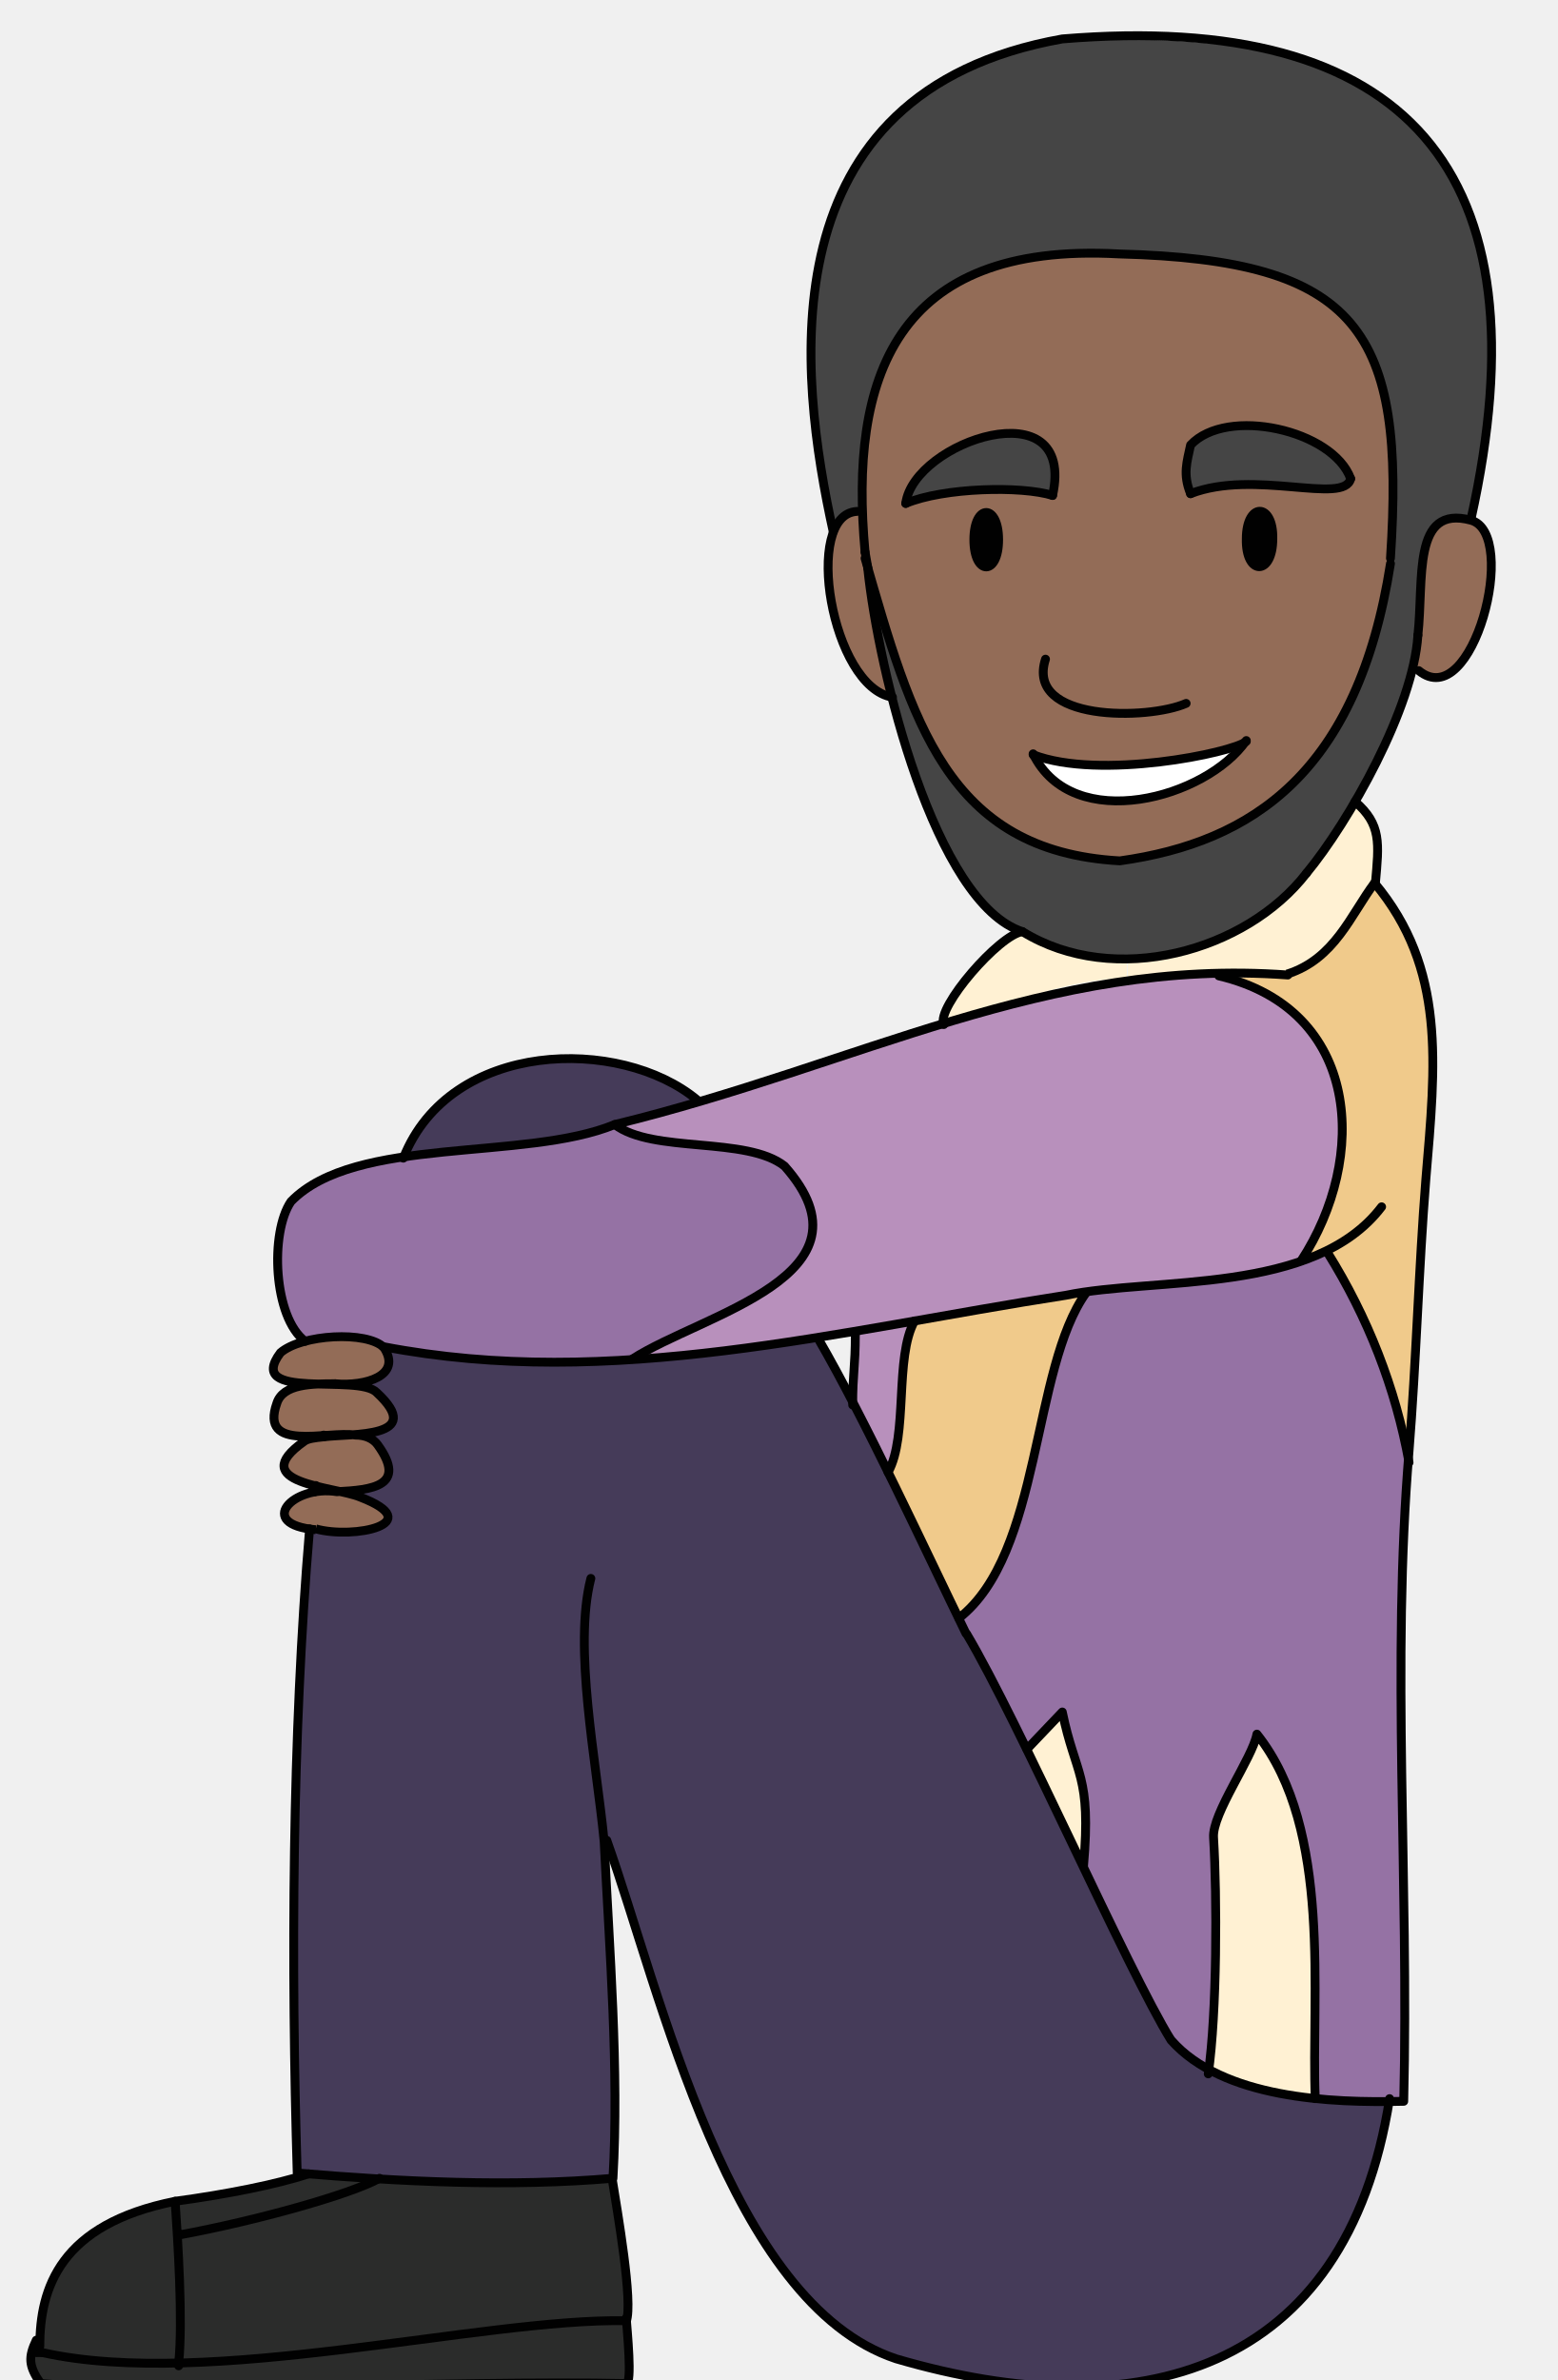
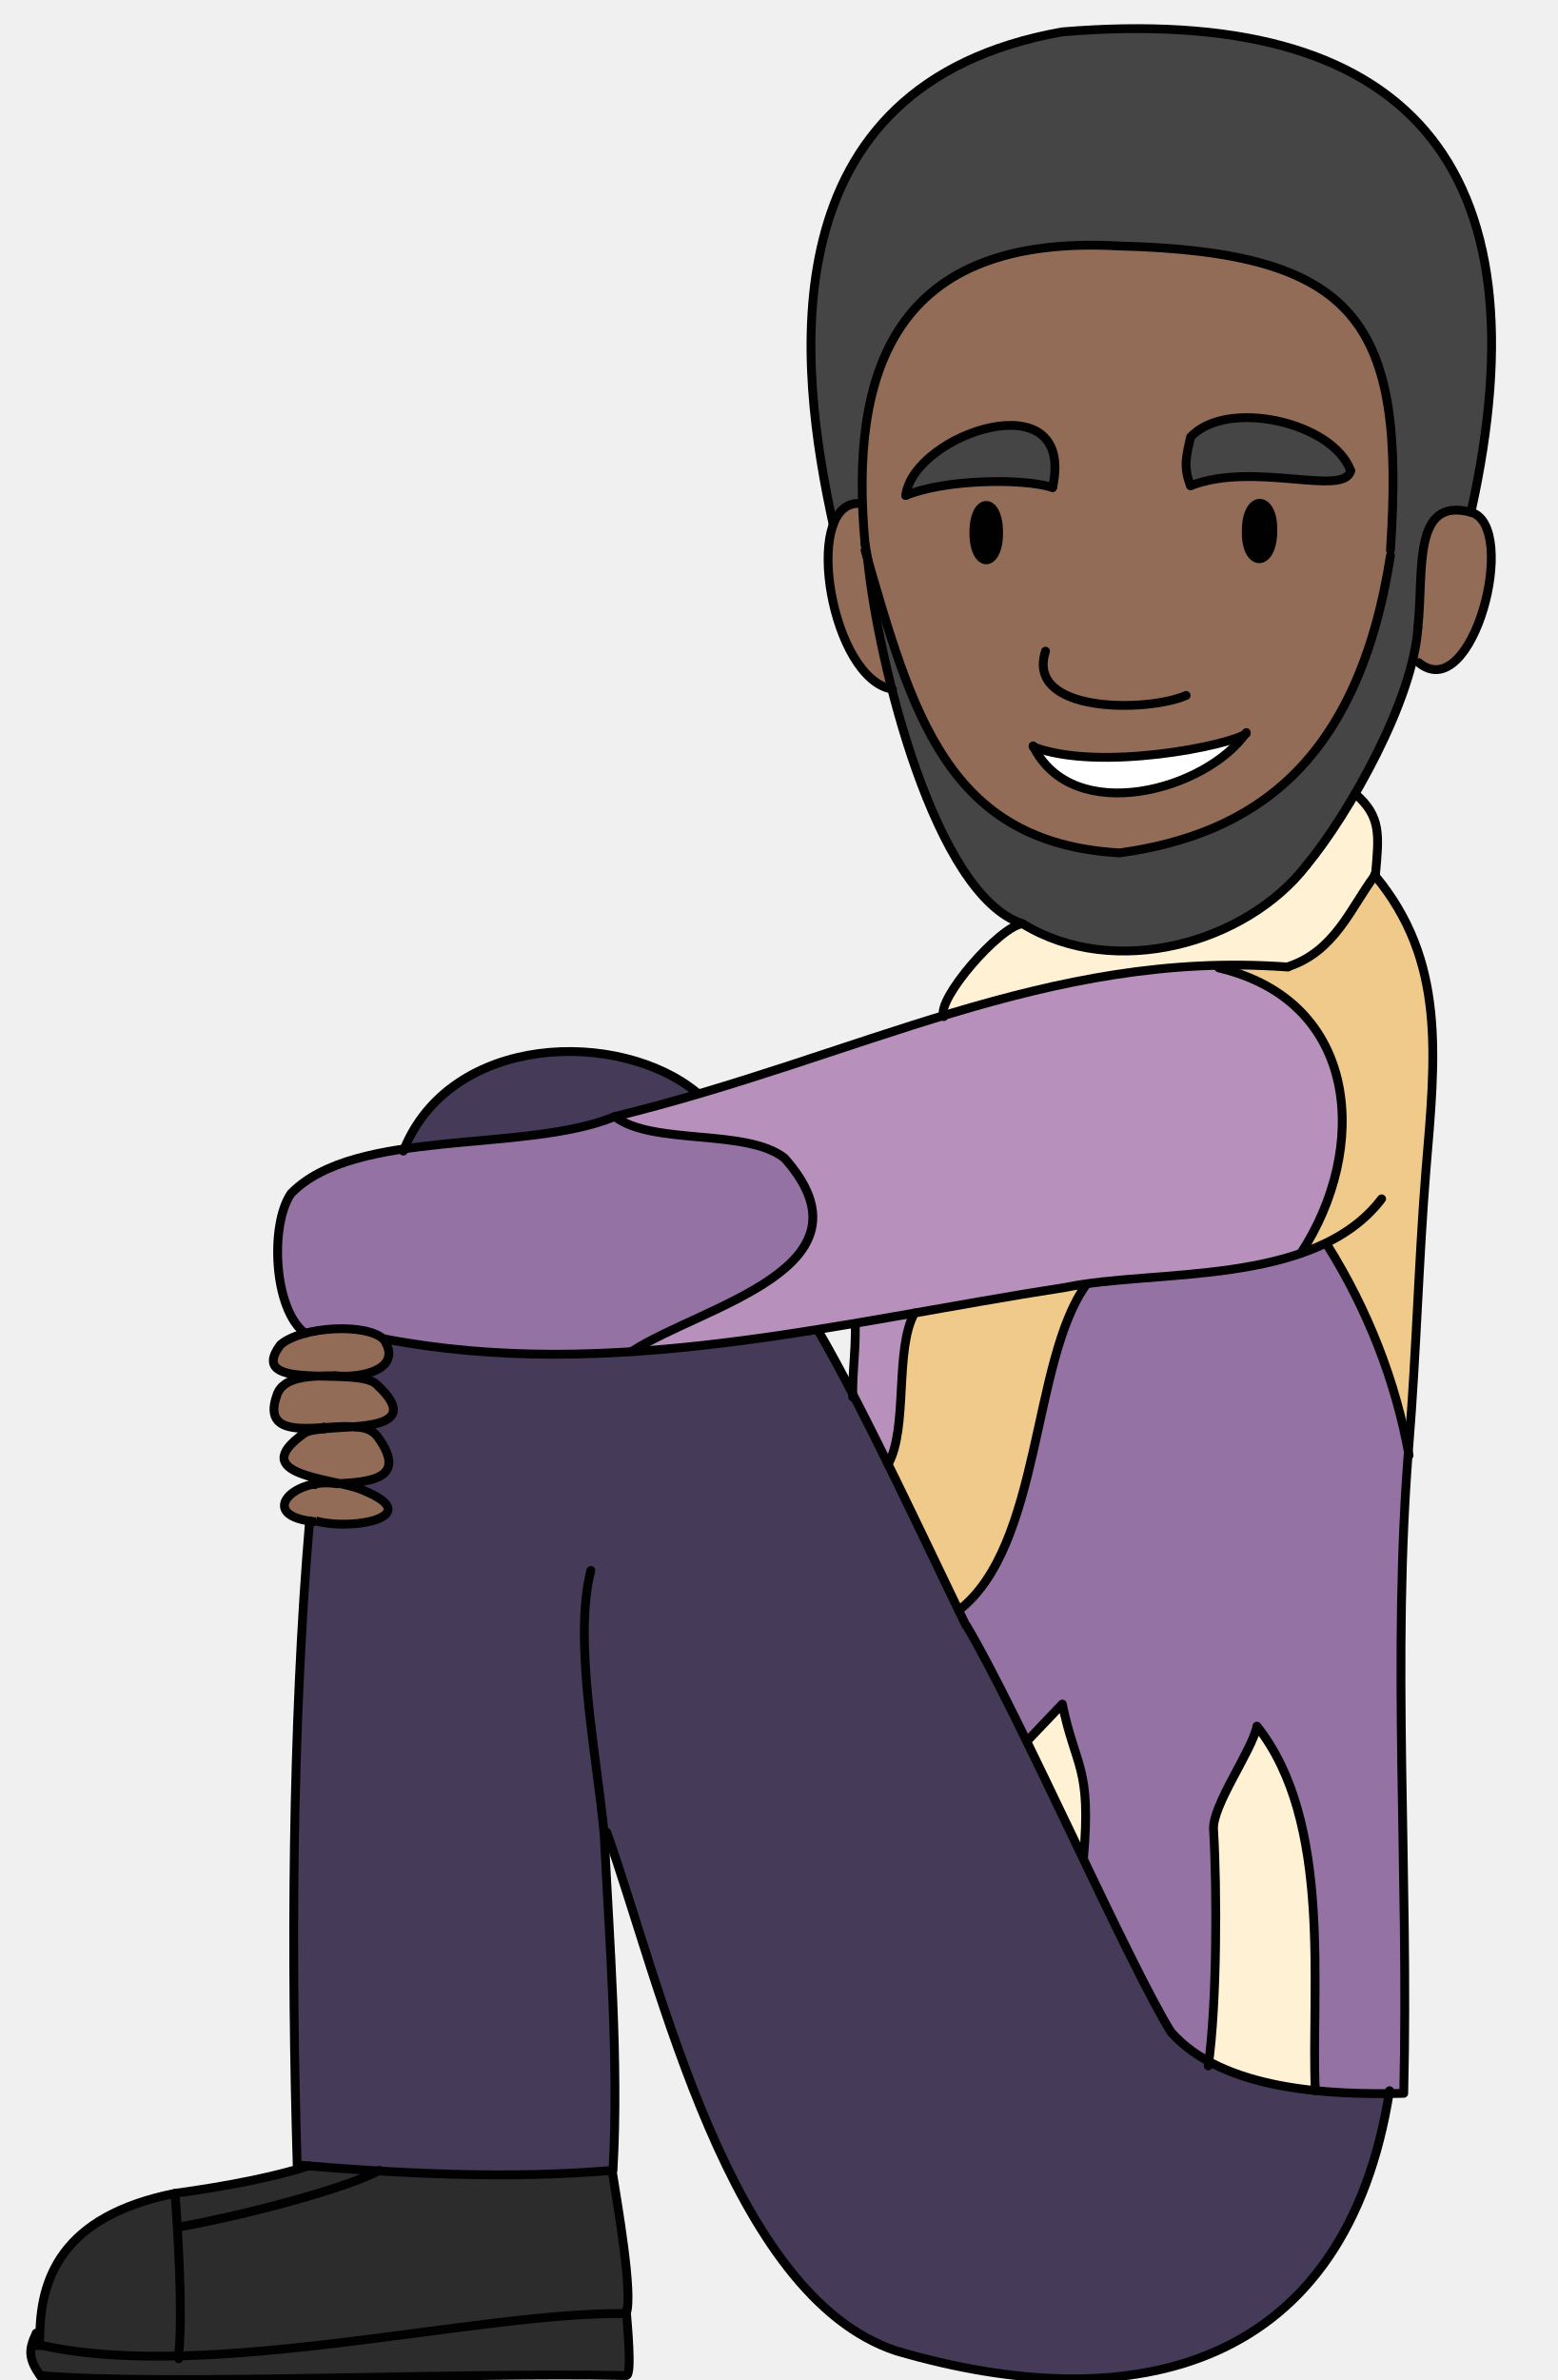
<svg xmlns="http://www.w3.org/2000/svg" id="Africa" width="176.1" height="269" viewBox="0 0 176.1 269">
  <defs>
    <style>.cls-1{stroke-linecap:round;stroke-linejoin:round;}.cls-1,.cls-2{fill:none;stroke:#010101;}.cls-2{stroke-miterlimit:10;}.cls-3{fill:#636668;}.cls-3,.cls-4,.cls-5,.cls-6,.cls-7,.cls-8,.cls-9,.cls-10,.cls-11,.cls-12,.cls-13,.cls-14{stroke-width:0px;}.cls-4{fill:#2b2c2b;}.cls-5{fill:#9572a4;}.cls-6{fill:#453b59;}.cls-7{fill:#454545;}.cls-8{fill:#cc9f81;}.cls-9{fill:#b890bc;}.cls-10{fill:#936c57;}.cls-11{fill:#fff;}.cls-12{fill:#fff1d3;}.cls-13{fill:#f0ca8b;}.cls-14{fill:#010101;}</style>
  </defs>
-   <path class="cls-7" d="m168.2,32.4c1.2,8.1-.2,18.4-1.8,26.4-9.2-3.1-1.9,16.2-13.2,31.8-6.9,14.4-22.9,22.8-37.6,14.7-9.9-3.3-16.3-29.5-17.5-41.1,5.2,18,9.5,32.1,28.5,33.1,15.1-2.1,26.9-10,30.6-33.6-.2-7.3,1.3-22.8-4.6-27.7-6.5-5.3-16.2-7.2-26.2-7.2-23.1-.9-29.6,10.8-28.9,29.1-1.7-.4-3.1.6-3.3,2.4-3.9-17.7-7.8-49.7,25.9-55.7,20.9-.7,44.3.5,48,28Z" />
-   <path class="cls-13" d="m150,141.4c-.9.4-1.8.8-2.8,1.1,7.6-11.6,6.8-28.3-9.3-32.2h0c10.3,1.2,13.4-3.4,17.6-10.5,8.1,9.7,6.9,20.4,5.8,33.5-.9,10.5-1.1,21.5-2,31.9-1.5-8.4-4.8-16.5-9.2-23.8Z" />
-   <path class="cls-5" d="m157.1,237.5c-2.4,0-5.3,0-8.4-.4-.6-11.5,2-30.4-6.6-41.1-.5,2.7-5.1,9-4.9,11.7.4,6.4.4,19.4-.5,26.1-7.4-4.4-7.2-10.3-14.2-23,.9-10.3-.8-10.1-2.4-17.4-1.6,1.7-2.4,2.5-4,4.2-3.3-7-5.5-10.6-7.6-14.8,9.3-7.2,8.2-28.1,14.4-36.8,7.2-.9,19.1-1.2,27.2-4.7,4.5,7.3,7.7,15.3,9.2,23.8-1.9,23.7.2,47.7-.5,72.3-.5,0-1,0-1.6,0Z" />
-   <path class="cls-6" d="m100.4,166.4c7.8,16.3,14.2,27.8,22,44.4,9.9,22.5,12.4,26.5,34.6,26.7-5,31-28.7,37-55.8,29.1-18.9-6.3-26.6-41.5-32.7-58.6h-.4c.6,12.3,1.7,26,1,38.2-11.6,1-23.9.4-35.7-.6-.7-23.5-.5-49.2,1.4-72.8,7.2,1.7,13.7-1.9,3.1-4.3,3.9-.2,8-.6,4.6-5.3-.5-.7-1.4-1-2.5-1.1,7.5,0,3.8-6.3-2.3-5.7h0c3.3.2,7.6-.9,5.5-4.2,16.6,3.3,32.3,1.4,49.1-1.1,2.1,3.6,5.6,10.5,7.9,15.2Z" />
-   <path class="cls-12" d="m153.2,90.6c3,2.6,2.7,4.7,2.3,9.2-7.1,14.2-14.2,9.7-28,10.8v-2c12.2-1.4,19.9-6.6,25.7-18Z" />
-   <path class="cls-9" d="m150.5,119.9c2.6,5.9.7,17.5-3.3,22.5-8.8,2.8-19,2.8-26.6,4-16.7,2.6-32.7,6.3-49.1,7.1,7.9-5.1,28.2-9.4,17.2-21.8-4.3-3.4-14.9-1.3-19.2-4.7h0c25.6-5.6,43.5-17.3,68.4-16.8h0c6.9,3,10,3.7,12.6,9.6Z" />
-   <path class="cls-7" d="m152.7,54.1c-.6,3-10.8-1-18.1,1.7-.9-2.2-.4-3.6,0-5.5,4.1-4.4,16.1-1.7,18.1,3.8Z" />
-   <path class="cls-12" d="m147.7,208c.3,8.6,1.3,22.1.9,29.1-4.3-.5-8.7-1.6-12-3.2.9-6.7.9-19.7.5-26.1-.2-2.7,4.4-9,4.9-11.7,1.6,1.5,5.6,10.4,5.7,12Z" />
-   <path class="cls-14" d="m142.4,57.7c2,0,2,6.5,0,6.4-2,0-2-6.5,0-6.4Z" />
-   <path class="cls-12" d="m127.4,108.6v2c-7,0-14,3.2-20.7,5.2-.9-1.9,6.3-10.2,8.9-10.5,4.2,2.2,7.9,3.3,11.8,3.3Z" />
-   <path class="cls-11" d="m140.9,83.7c-4.5,6.5-19.6,10.7-24.1,1.5,7.5,2.9,22.5-.2,24.1-1.5Z" />
-   <path class="cls-12" d="m122.4,201.4s.4,4.4,0,9.5c-2.1-4.4-4.3-9-6.4-13.2,1.6-1.7,2.4-2.5,4-4.2,0,2.2,1.9,5.7,2.4,7.9Z" />
-   <path class="cls-13" d="m120.5,146.4c.7-.1,1.4-.2,2.3-.3-6.2,8.6-5,29.5-14.4,36.8-1.9-4-5-10.4-8-16.5,2.3-4.1.7-13,3-17.1,5.6-1,10.8-1.8,17.1-2.9Z" />
-   <path class="cls-7" d="m112.2,49.1c4.1-.1,8.5.4,6.8,6.9-3.5-1.2-12.4-1-16.6.9.8-3.3,5.7-7.7,9.8-7.8Z" />
-   <path class="cls-14" d="m111.6,57.9c1.8,0,1.8,6.4,0,6.3-1.8,0-1.8-6.4,0-6.3Z" />
-   <path class="cls-9" d="m103.4,149.3c-2.3,4.1-.7,13-3,17.1-3.6-6.3-4.4-8.9-3.7-15.9,2.4-.4,4.6-.8,6.7-1.2Z" />
-   <path class="cls-5" d="m88.7,131.8c11,12.4-9.3,16.7-17.2,21.8-9.4,1-18.9.5-28.1-1.3-1.5-1.5-5.8-1.4-8.8-.7-3.6-2.7-4-12.3-1.6-15.8,7.4-7.6,26.3-4.5,36.6-8.7h0c4.3,3.3,14.9,1.3,19.2,4.7Z" />
-   <path class="cls-6" d="m78.8,124.4v.2c-10.9,3.2-21.3,5.6-33.2,6.4,5.3-13.4,24.5-13.8,33.2-6.6Z" />
-   <path class="cls-3" d="m36.6,162.2c1.2,0,2.5-.2,3.5,0-1.2.1-2.5.2-3.6.2v-.2Z" />
-   <path class="cls-8" d="m38.1,168.5c-.9,0-1.7,0-2.5.1,0-.2,0-.5.1-.7.8.2,1.6.4,2.4.6Z" />
-   <path class="cls-10" d="m166.3,58.8c-8-2-4.6,10.7-6.6,16.8,2.2,1,5,2,6.7-2.6,1.2-3.7,4.6-12.2,0-14.2Z" />
-   <path class="cls-10" d="m152.7,35.9c-6.5-5.3-16.2-7.2-26.2-7.2-23.1-.9-29.6,10.8-28.9,29.1-7.2-.8-3.7,20,3.3,21-1.2-5.5-2.3-11.6-2.8-14.6,5.2,18,9.5,32.1,28.5,33.1,15.1-2.1,26.9-10,30.6-33.6-.2-7.3,1.3-22.8-4.6-27.7Zm-50.3,20.9c.9-7,19.3-13.2,16.6-.9-3.5-1.2-12.4-1-16.6.9Zm9.2,7.3c-1.8,0-1.8-6.4,0-6.3,1.8,0,1.8,6.4,0,6.3Zm13.7,26.4c-4.5-.3-6.5-2.2-8.5-5.3,7.5,2.9,22.5-.2,24.1-1.5-3.2,4.1-9.3,7.2-15.6,6.8Zm17.1-26.5c-2,0-2-6.5,0-6.4,2,0,2,6.5,0,6.4Zm-7.7-8.3c-.9-2.2-.4-3.6,0-5.5,4.1-4.4,16.1-1.7,18.1,3.8-.6,3-10.8-1-18.1,1.7Z" />
-   <path class="cls-10" d="m43.9,153.9c0-4.4-9.6-3.1-12.2-1-2.6,3.4,1.5,3.4,5.5,3.5,2.8,0,6.4.1,6.7-2.5Z" />
-   <path class="cls-10" d="m42.6,157.3c-2.2-1.2-10.2-1.9-11.3,1.2-1.4,4,1.9,3.8,5.3,3.6,3.4-.2,11.5.4,5.9-4.9Z" />
-   <path class="cls-10" d="m34.4,162.9c-9.5,5.9,15.5,8.7,8.3.3-1.7-1.9-6.3-.9-8.3-.3Z" />
-   <path class="cls-10" d="m32.8,169.6c-3.7,6,19.4,3.7,7.9-.4-1.9-.8-6.4-1-7.9.4Z" />
-   <path class="cls-4" d="m70.8,262.2c.7-2.1-1-12.4-1.6-16.1-11.1.9-22.9.4-34.3-.5h0c-12.3,3.4-31.1,3.2-30.4,18.9h-.5c-.9,1.9-.9,2.9.5,4.9,13.9,1.2,47.1-.4,66.2,0,.6.2.1-5.8,0-7.2Z" />
-   <path class="cls-1" d="m115.6,105.3c-2.6.3-9.8,8.6-8.9,10.5" />
-   <path class="cls-1" d="m34.5,151.6c-3.6-2.7-4-12.3-1.6-15.8,7.3-7.5,26.4-4.5,36.6-8.7,27.5-6.7,48.9-18.9,76.1-16.9" />
-   <path class="cls-1" d="m156.2,136.4c-7.6,10-25.6,7.9-35.7,10-25.9,4-51.3,10.8-77.2,5.8" />
-   <path class="cls-1" d="m153.2,90.6c3,2.6,2.7,4.7,2.3,9.2" />
-   <path class="cls-1" d="m96.7,150.8c0,3.7-.3,4.4-.3,8" />
-   <path class="cls-1" d="m155.4,99.8c8.1,9.7,6.9,20.4,5.8,33.5-.8,10-1.1,20.8-1.9,30.7-2,24.1,0,48.4-.6,73.5-8.3.2-20.4-.3-26.3-6.9-4.9-7.9-17.2-36-23.1-45.9" />
-   <path class="cls-1" d="m92.5,151.3c5.3,9.1,12.4,24.5,16.7,33.3" />
-   <path class="cls-1" d="m35,172.8c-2,23.6-2.1,49.3-1.4,72.8,11.8,1,24.1,1.6,35.7.6.7-12.1-.4-25.9-1-38.1-.9-9.2-3.5-21.9-1.5-29.7" />
-   <path class="cls-1" d="m35.7,167.9c0,.2,0,.5-.1.7" />
-   <path class="cls-1" d="m36.6,162.2v.2" />
-   <path class="cls-1" d="m37.9,156.4h0" />
-   <path class="cls-1" d="m157.1,237.2c-4.9,31.2-28.5,37.4-55.8,29.4-18.9-6.3-26.6-41.5-32.7-58.6" />
-   <path class="cls-1" d="m45.6,130.9c5.3-13.4,24.5-13.8,33.2-6.6" />
-   <path class="cls-2" d="m35.7,172.8c4.3,1.2,12.8-.6,5-3.6-2.9-1.2-13.1-1.5-6.3-6.3.4-.3,1.2-.4,2.2-.5,3.2-.4,11.6.2,6-5-2.1-2.2-15,1-10.9-4.5,2.4-2.1,9.8-2.5,11.7-.6,2.1,3.2-2.1,4.4-5.5,4.1-2.6,0-5.9,0-6.6,2.2-2,5.6,5.7,3.1,8.9,3.6,1.1,0,2,.4,2.5,1.1,3.4,4.7-.7,5.1-4.6,5.3-5-.8-9.2,3.7-2.4,4.3" />
-   <path class="cls-2" d="m145.5,110.1c5.4-1.7,7.2-6.7,9.9-10.3" />
-   <path class="cls-1" d="m98.1,64.2c1.2,11.7,7.6,37.9,17.5,41.1,10.4,6.4,25.3,2.2,32.1-6.6" />
-   <path class="cls-1" d="m97.8,62.4s.1.6.3,1.7" />
-   <path class="cls-1" d="m102.4,56.9c4.3-1.8,13.1-2,16.6-.9" />
-   <path class="cls-1" d="m134.6,55.8c7.2-2.8,17.4,1.3,18.1-1.7" />
-   <path class="cls-1" d="m118.2,74.5c-2.3,7.1,11.6,6.9,15.9,5" />
-   <path class="cls-1" d="m160.3,71.8c.7-6.3-.7-14.8,6-13,5.5,1.5.2,22-5.9,17" />
-   <path class="cls-1" d="m97.8,62.4c-1.8-19.6,3.3-35.1,28.7-33.7,27.2.7,32.4,8.7,30.7,34.4" />
-   <path class="cls-1" d="m160.3,71.8c-.5,8.2-7.8,21.1-12.6,26.9" />
-   <path class="cls-1" d="m102.4,56.9c.9-7,19.3-13.2,16.6-.9" />
-   <path class="cls-1" d="m134.6,55.8c-.9-2.2-.4-3.6,0-5.5,4.1-4.4,16.1-1.7,18.1,3.8" />
-   <path class="cls-1" d="m112.9,61c0,4.1-2.8,4.1-2.8,0,0-4.1,2.8-4.1,2.8,0Z" />
-   <path class="cls-1" d="m143.9,60.9c0,4.2-3.1,4.2-3,0,0-4.2,3.1-4.1,3,0Z" />
-   <path class="cls-1" d="m94.2,60.1c-3.9-17.7-7.8-49.7,25.9-55.7,38.8-3.2,55,14.7,46.2,54.3" />
-   <path class="cls-1" d="m96.9,57.8c-6.2.3-2.9,19.9,4,21" />
-   <path class="cls-1" d="m157.2,63.7c-3.7,23.6-15.6,31.5-30.6,33.6-19.6-1.1-23.5-15.9-28.8-34.2" />
-   <path class="cls-1" d="m140.9,83.7c-4.5,6.5-19.6,10.7-24.1,1.5" />
-   <path class="cls-1" d="m116.8,85.3c7.5,2.9,22.5-.2,24.1-1.5" />
-   <path class="cls-1" d="m137.8,110.3c16.1,3.8,16.9,20.6,9.3,32.2t0,0" />
-   <path class="cls-1" d="m69.5,127.1c4.3,3.3,14.9,1.3,19.2,4.7,11,12.4-9.3,16.7-17.2,21.8" />
-   <path class="cls-1" d="m122.8,146.1c-6.2,8.6-5,29.5-14.4,36.8" />
-   <path class="cls-1" d="m103.4,149.3c-2.3,4.1-.7,13-3,17.1" />
-   <path class="cls-1" d="m148.7,237.2c-.5-11.5,2-30.4-6.6-41.2-.5,2.7-5.1,9-4.9,11.7.4,6.7.4,19.7-.6,26.7" />
-   <path class="cls-1" d="m116.1,197.7c1.6-1.7,2.4-2.5,4-4.2,1.5,7.3,3.3,7,2.4,17.4" />
-   <path class="cls-1" d="m150.1,141.6c4.5,7.2,7.7,15.3,9.2,23.7" />
-   <path class="cls-1" d="m20.2,267c0,0,0,.3,0,.4" />
-   <line class="cls-1" x1="20.1" y1="252.6" x2="20.3" y2="252.5" />
-   <line class="cls-1" x1="4.1" y1="265.9" x2="4.8" y2="265.9" />
-   <path class="cls-1" d="m69.2,246.2c.6,3.8,2.4,14,1.6,16.2" />
-   <path class="cls-1" d="m70.8,262.3c-16.4-.3-47.2,7.8-66,3.6" />
-   <path class="cls-1" d="m42.9,246.2c-3.2,1.8-13.9,4.8-22.6,6.4" />
-   <path class="cls-1" d="m4.5,265.2c0-6.6,2.3-13.8,15.3-16.4.3,4.4.9,13.5.4,18.3" />
-   <path class="cls-1" d="m34.9,245.7c-3.7,1.2-9.2,2.3-15.1,3.1" />
-   <path class="cls-1" d="m4.6,269.4c13.9,1.2,47.1-.4,66.2,0,.7,0,.1-6,0-7.4" />
-   <path class="cls-1" d="m4.1,264.5c-.9,1.9-.9,2.9.5,4.9" />
+   <path class="cls-7" d="m168.2,31.5c1.2,8.1-.2,18.4-1.8,26.4-9.2-3.1-1.9,16.2-13.2,31.8-6.9,14.4-22.9,22.8-37.6,14.7-9.9-3.3-16.3-29.5-17.5-41.1,5.2,18,9.5,32.1,28.5,33.1,15.1-2.1,26.9-10,30.6-33.6-.2-7.3,1.3-22.8-4.6-27.7-6.5-5.3-16.2-7.2-26.2-7.2-23.1-.9-29.6,10.8-28.9,29.1-1.7-.4-3.1.6-3.3,2.4-3.9-17.7-7.8-49.7,25.9-55.7,20.9-.7,44.3.5,48,28Z" />
+   <path class="cls-13" d="m150,140.5c-.9.4-1.8.8-2.8,1.1,7.6-11.6,6.8-28.3-9.3-32.2h0c10.3,1.2,13.4-3.4,17.6-10.5,8.1,9.7,6.9,20.4,5.8,33.5-.9,10.5-1.1,21.5-2,31.9-1.5-8.4-4.8-16.5-9.2-23.8Z" />
+   <path class="cls-5" d="m157.1,236.6c-2.4,0-5.3,0-8.4-.4-.6-11.5,2-30.4-6.6-41.1-.5,2.7-5.1,9-4.9,11.7.4,6.4.4,19.4-.5,26.1-7.4-4.4-7.2-10.3-14.2-23,.9-10.3-.8-10.1-2.4-17.4-1.6,1.7-2.4,2.5-4,4.2-3.3-7-5.5-10.6-7.6-14.8,9.3-7.2,8.2-28.1,14.4-36.8,7.2-.9,19.1-1.2,27.2-4.7,4.5,7.3,7.7,15.3,9.2,23.8-1.9,23.7.2,47.7-.5,72.3-.5,0-1,0-1.6,0Z" />
+   <path class="cls-6" d="m100.4,165.5c7.8,16.3,14.2,27.8,22,44.4,9.9,22.5,12.4,26.5,34.6,26.7-5,31-28.7,37-55.8,29.1-18.9-6.3-26.6-41.5-32.7-58.6h-.4c.6,12.3,1.7,26,1,38.2-11.6,1-23.9.4-35.7-.6-.7-23.5-.5-49.2,1.4-72.8,7.2,1.7,13.7-1.9,3.1-4.3,3.9-.2,8-.6,4.6-5.3-.5-.7-1.4-1-2.5-1.1,7.5,0,3.8-6.3-2.3-5.7h0c3.3.2,7.6-.9,5.5-4.2,16.6,3.3,32.3,1.4,49.1-1.1,2.1,3.6,5.6,10.5,7.9,15.2Z" />
+   <path class="cls-12" d="m153.2,89.7c3,2.6,2.7,4.7,2.3,9.2-7.1,14.2-14.2,9.7-28,10.8v-2c12.2-1.4,19.9-6.6,25.7-18Z" />
+   <path class="cls-9" d="m150.5,119.1c2.6,5.9.7,17.5-3.3,22.5-8.8,2.8-19,2.8-26.6,4-16.7,2.6-32.7,6.3-49.1,7.1,7.9-5.1,28.2-9.4,17.2-21.8-4.3-3.4-14.9-1.3-19.2-4.7h0c25.6-5.6,43.5-17.3,68.4-16.8h0c6.9,3,10,3.7,12.6,9.6Z" />
+   <path class="cls-7" d="m152.7,53.2c-.6,3-10.8-1-18.1,1.7-.9-2.2-.4-3.6,0-5.5,4.1-4.4,16.1-1.7,18.1,3.8Z" />
+   <path class="cls-12" d="m147.7,207.1c.3,8.6,1.3,22.1.9,29.1-4.3-.5-8.7-1.6-12-3.2.9-6.7.9-19.7.5-26.1-.2-2.7,4.4-9,4.9-11.7,1.6,1.5,5.6,10.4,5.7,12Z" />
+   <path class="cls-14" d="m142.4,56.8c2,0,2,6.5,0,6.4-2,0-2-6.5,0-6.4Z" />
+   <path class="cls-12" d="m127.4,107.8v2c-7,0-14,3.2-20.7,5.2-.9-1.9,6.3-10.2,8.9-10.5,4.2,2.2,7.9,3.3,11.8,3.3Z" />
+   <path class="cls-11" d="m140.9,82.8c-4.5,6.5-19.6,10.7-24.1,1.5,7.5,2.9,22.5-.2,24.1-1.5Z" />
+   <path class="cls-12" d="m122.4,200.5s.4,4.4,0,9.5c-2.1-4.4-4.3-9-6.4-13.2,1.6-1.7,2.4-2.5,4-4.2,0,2.2,1.9,5.7,2.4,7.9Z" />
+   <path class="cls-13" d="m120.5,145.6c.7-.1,1.4-.2,2.3-.3-6.2,8.6-5,29.5-14.4,36.8-1.9-4-5-10.4-8-16.5,2.3-4.1.7-13,3-17.1,5.6-1,10.8-1.8,17.1-2.9Z" />
+   <path class="cls-7" d="m112.2,48.2c4.1-.1,8.5.4,6.8,6.9-3.5-1.2-12.4-1-16.6.9.8-3.3,5.7-7.7,9.8-7.8Z" />
+   <path class="cls-14" d="m111.6,57c1.8,0,1.8,6.4,0,6.3-1.8,0-1.8-6.4,0-6.3Z" />
+   <path class="cls-9" d="m103.4,148.4c-2.3,4.1-.7,13-3,17.1-3.6-6.3-4.4-8.9-3.7-15.9,2.4-.4,4.6-.8,6.7-1.2Z" />
+   <path class="cls-5" d="m88.7,130.9c11,12.4-9.3,16.7-17.2,21.8-9.4,1-18.9.5-28.1-1.3-1.5-1.5-5.8-1.4-8.8-.7-3.6-2.7-4-12.3-1.6-15.8,7.4-7.6,26.3-4.5,36.6-8.7h0c4.3,3.3,14.9,1.3,19.2,4.7Z" />
+   <path class="cls-6" d="m78.8,123.5v.2c-10.9,3.2-21.3,5.6-33.2,6.4,5.3-13.4,24.5-13.8,33.2-6.6Z" />
+   <path class="cls-3" d="m36.6,161.3c1.2,0,2.5-.2,3.5,0-1.2.1-2.5.2-3.6.2v-.2Z" />
+   <path class="cls-8" d="m38.1,167.6c-.9,0-1.7,0-2.5.1,0-.2,0-.5.1-.7.8.2,1.6.4,2.4.6Z" />
+   <path class="cls-10" d="m166.3,57.9c-8-2-4.6,10.7-6.6,16.8,2.2,1,5,2,6.7-2.6,1.2-3.7,4.6-12.2,0-14.2Z" />
+   <path class="cls-10" d="m152.7,35c-6.5-5.3-16.2-7.2-26.2-7.2-23.1-.9-29.6,10.8-28.9,29.1-7.2-.8-3.7,20,3.3,21-1.2-5.5-2.3-11.6-2.8-14.6,5.2,18,9.5,32.1,28.5,33.1,15.1-2.1,26.9-10,30.6-33.6-.2-7.3,1.3-22.8-4.6-27.7Zm-50.3,20.9c.9-7,19.3-13.2,16.6-.9-3.5-1.2-12.4-1-16.6.9Zm9.2,7.3c-1.8,0-1.8-6.4,0-6.3,1.8,0,1.8,6.4,0,6.3Zm13.7,26.4c-4.5-.3-6.5-2.2-8.5-5.3,7.5,2.9,22.5-.2,24.1-1.5-3.2,4.1-9.3,7.2-15.6,6.8Zm17.1-26.5c-2,0-2-6.5,0-6.4,2,0,2,6.5,0,6.4Zm-7.7-8.3c-.9-2.2-.4-3.6,0-5.5,4.1-4.4,16.1-1.7,18.1,3.8-.6,3-10.8-1-18.1,1.7Z" />
+   <path class="cls-10" d="m43.9,153c0-4.4-9.6-3.1-12.2-1-2.6,3.4,1.5,3.4,5.5,3.5,2.8,0,6.4.1,6.7-2.5Z" />
+   <path class="cls-10" d="m42.6,156.5c-2.2-1.2-10.2-1.9-11.3,1.2-1.4,4,1.9,3.8,5.3,3.6,3.4-.2,11.5.4,5.9-4.9Z" />
+   <path class="cls-10" d="m34.4,162c-9.5,5.9,15.5,8.7,8.3.3-1.7-1.9-6.3-.9-8.3-.3Z" />
+   <path class="cls-10" d="m32.8,168.7c-3.7,6,19.4,3.7,7.9-.4-1.9-.8-6.4-1-7.9.4Z" />
+   <path class="cls-4" d="m70.8,261.4c.7-2.1-1-12.4-1.6-16.1-11.1.9-22.9.4-34.3-.5h0c-12.3,3.4-31.1,3.2-30.4,18.9h-.5c-.9,1.9-.9,2.9.5,4.9,13.9,1.2,47.1-.4,66.2,0,.6.2.1-5.8,0-7.2Z" />
+   <path class="cls-1" d="m115.6,104.4c-2.6.3-9.8,8.6-8.9,10.5" />
+   <path class="cls-1" d="m34.5,150.7c-3.6-2.7-4-12.3-1.6-15.8,7.3-7.5,26.4-4.5,36.6-8.7,27.5-6.7,48.9-18.9,76.1-16.9" />
+   <path class="cls-1" d="m156.2,135.5c-7.6,10-25.6,7.9-35.7,10-25.9,4-51.3,10.8-77.2,5.8" />
+   <path class="cls-1" d="m153.2,89.7c3,2.6,2.7,4.7,2.3,9.2" />
+   <path class="cls-1" d="m96.7,149.9c0,3.7-.3,4.4-.3,8" />
+   <path class="cls-1" d="m155.4,98.9c8.1,9.7,6.9,20.4,5.8,33.5-.8,10-1.1,20.8-1.9,30.7-2,24.1,0,48.4-.6,73.5-8.3.2-20.4-.3-26.3-6.9-4.9-7.9-17.2-36-23.1-45.9" />
+   <path class="cls-1" d="m92.5,150.4c5.3,9.1,12.4,24.5,16.7,33.3" />
+   <path class="cls-1" d="m35,171.9c-2,23.6-2.1,49.3-1.4,72.8,11.8,1,24.1,1.6,35.7.6.7-12.1-.4-25.9-1-38.1-.9-9.2-3.5-21.9-1.5-29.7" />
+   <path class="cls-1" d="m35.7,167.1c0,.2,0,.5-.1.7" />
+   <path class="cls-1" d="m36.6,161.3v.2" />
+   <path class="cls-1" d="m37.9,155.5h0" />
+   <path class="cls-1" d="m157.1,236.3c-4.9,31.2-28.5,37.4-55.8,29.4-18.9-6.3-26.6-41.5-32.7-58.6" />
+   <path class="cls-1" d="m45.6,130.1c5.3-13.4,24.5-13.8,33.2-6.6" />
+   <path class="cls-2" d="m35.7,171.9c4.3,1.2,12.8-.6,5-3.6-2.9-1.2-13.1-1.5-6.3-6.3.4-.3,1.2-.4,2.2-.5,3.2-.4,11.6.2,6-5-2.1-2.2-15,1-10.9-4.5,2.4-2.1,9.8-2.5,11.7-.6,2.1,3.2-2.1,4.4-5.5,4.1-2.6,0-5.9,0-6.6,2.2-2,5.6,5.7,3.1,8.9,3.6,1.1,0,2,.4,2.5,1.1,3.4,4.7-.7,5.1-4.6,5.3-5-.8-9.2,3.7-2.4,4.3" />
+   <path class="cls-2" d="m145.5,109.3c5.4-1.7,7.2-6.7,9.9-10.3" />
+   <path class="cls-1" d="m98.1,63.3c1.2,11.7,7.6,37.9,17.5,41.1,10.4,6.4,25.3,2.2,32.1-6.6" />
+   <path class="cls-1" d="m97.8,61.5s.1.6.3,1.7" />
+   <path class="cls-1" d="m102.4,56c4.3-1.8,13.1-2,16.6-.9" />
+   <path class="cls-1" d="m134.6,54.9c7.2-2.8,17.4,1.3,18.1-1.7" />
+   <path class="cls-1" d="m118.2,73.6c-2.3,7.1,11.6,6.9,15.9,5" />
+   <path class="cls-1" d="m160.3,70.9c.7-6.3-.7-14.8,6-13,5.5,1.5.2,22-5.9,17" />
+   <path class="cls-1" d="m97.8,61.5c-1.8-19.6,3.3-35.1,28.7-33.7,27.2.7,32.4,8.7,30.7,34.4" />
+   <path class="cls-1" d="m160.3,70.9c-.5,8.2-7.8,21.1-12.6,26.9" />
+   <path class="cls-1" d="m102.4,56c.9-7,19.3-13.2,16.6-.9" />
+   <path class="cls-1" d="m134.6,54.9c-.9-2.2-.4-3.6,0-5.5,4.1-4.4,16.1-1.7,18.1,3.8" />
+   <path class="cls-1" d="m112.9,60.2c0,4.1-2.8,4.1-2.8,0,0-4.1,2.8-4.1,2.8,0Z" />
+   <path class="cls-1" d="m143.9,60c0,4.2-3.1,4.2-3,0,0-4.2,3.1-4.1,3,0Z" />
+   <path class="cls-1" d="m94.2,59.3c-3.9-17.7-7.8-49.7,25.9-55.7,38.8-3.2,55,14.7,46.2,54.3" />
+   <path class="cls-1" d="m96.9,56.9c-6.2.3-2.9,19.9,4,21" />
+   <path class="cls-1" d="m157.2,62.8c-3.7,23.6-15.6,31.5-30.6,33.6-19.6-1.1-23.5-15.9-28.8-34.2" />
+   <path class="cls-1" d="m140.9,82.8c-4.5,6.5-19.6,10.7-24.1,1.5" />
+   <path class="cls-1" d="m116.8,84.4c7.5,2.9,22.5-.2,24.1-1.5" />
+   <path class="cls-1" d="m137.8,109.4c16.1,3.8,16.9,20.6,9.3,32.2t0,0" />
+   <path class="cls-1" d="m69.5,126.2c4.3,3.3,14.9,1.3,19.2,4.7,11,12.4-9.3,16.7-17.2,21.8" />
+   <path class="cls-1" d="m122.8,145.2c-6.2,8.6-5,29.5-14.4,36.8" />
+   <path class="cls-1" d="m103.4,148.4c-2.3,4.1-.7,13-3,17.1" />
+   <path class="cls-1" d="m148.7,236.3c-.5-11.5,2-30.4-6.6-41.2-.5,2.7-5.1,9-4.9,11.7.4,6.7.4,19.7-.6,26.7" />
+   <path class="cls-1" d="m116.1,196.8c1.6-1.7,2.4-2.5,4-4.2,1.5,7.3,3.3,7,2.4,17.4" />
+   <path class="cls-1" d="m150.1,140.8c4.5,7.2,7.7,15.3,9.2,23.7" />
+   <path class="cls-1" d="m20.2,266.2c0,0,0,.3,0,.4" />
+   <line class="cls-1" x1="20.1" y1="251.7" x2="20.3" y2="251.7" />
+   <line class="cls-1" x1="4.1" y1="265.1" x2="4.8" y2="265.1" />
+   <path class="cls-1" d="m69.2,245.3c.6,3.8,2.4,14,1.6,16.2" />
+   <path class="cls-1" d="m70.8,261.5c-16.4-.3-47.2,7.8-66,3.6" />
+   <path class="cls-1" d="m42.9,245.3c-3.2,1.8-13.9,4.8-22.6,6.4" />
+   <path class="cls-1" d="m4.5,264.3c0-6.6,2.3-13.8,15.3-16.4.3,4.4.9,13.5.4,18.3" />
+   <path class="cls-1" d="m34.9,244.8c-3.7,1.2-9.2,2.3-15.1,3.1" />
+   <path class="cls-1" d="m4.6,268.5c13.9,1.2,47.1-.4,66.2,0,.7,0,.1-6,0-7.4" />
+   <path class="cls-1" d="m4.1,263.7c-.9,1.9-.9,2.9.5,4.9" />
</svg>
